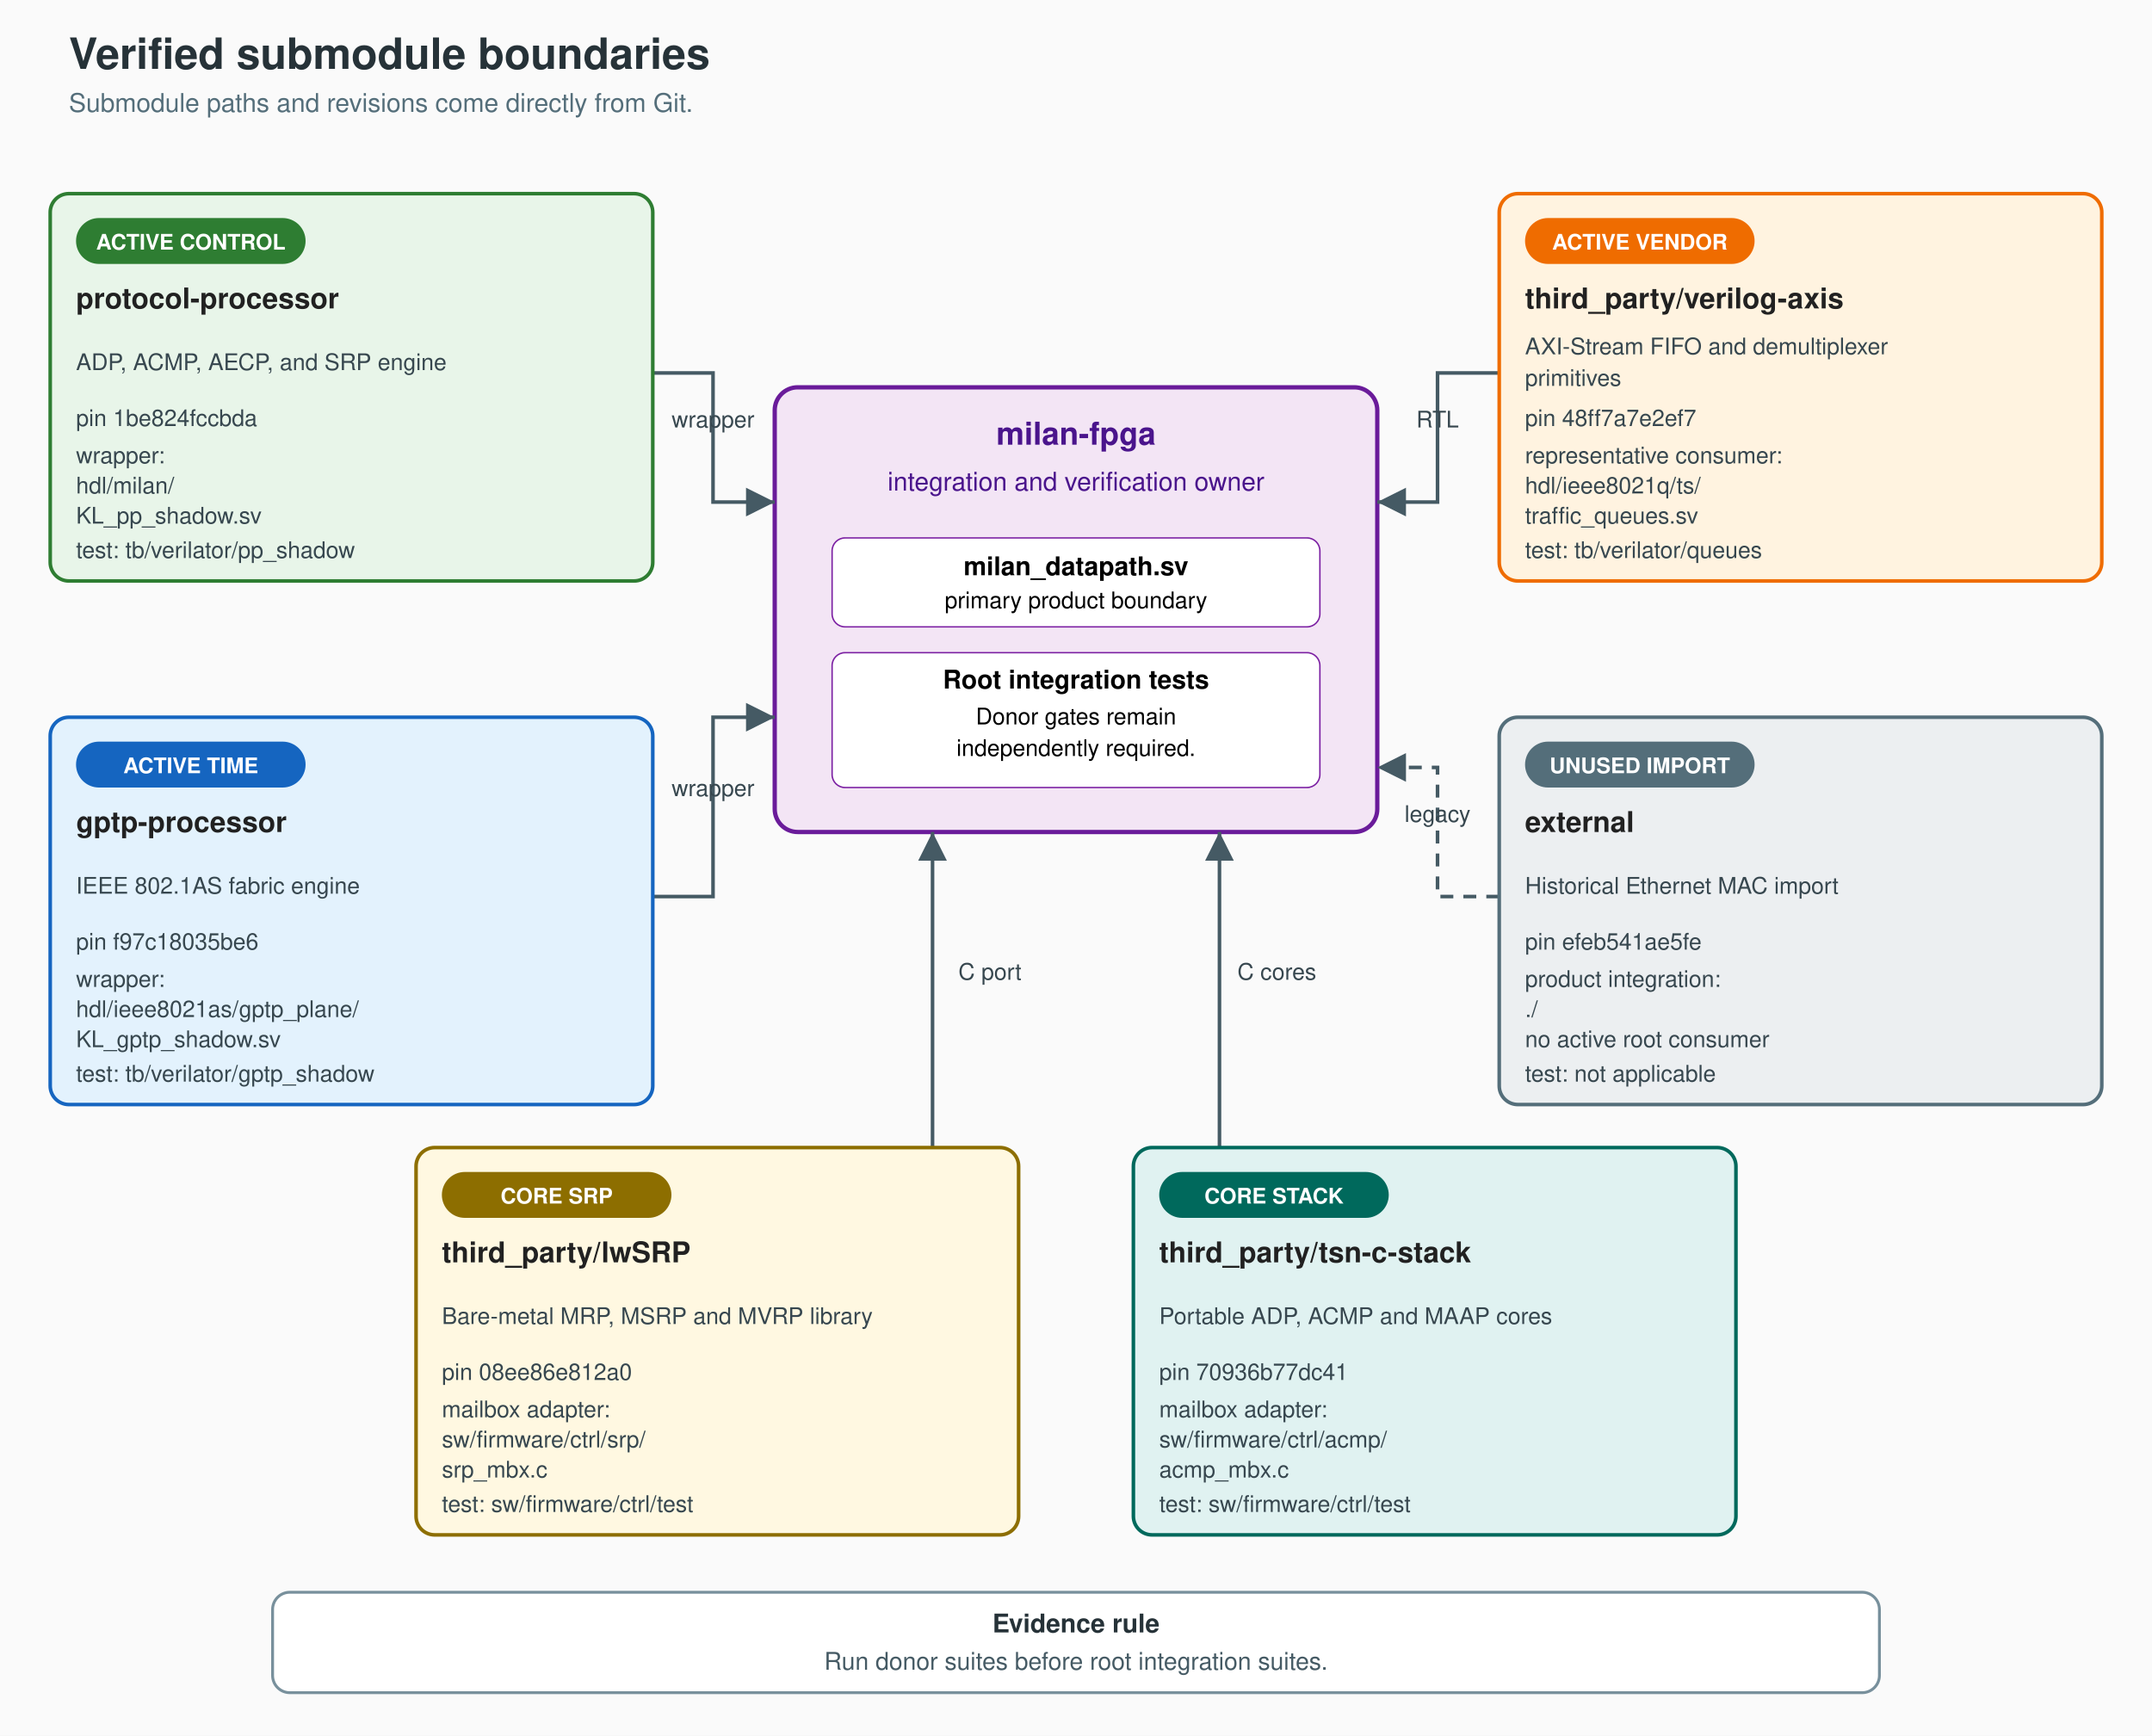
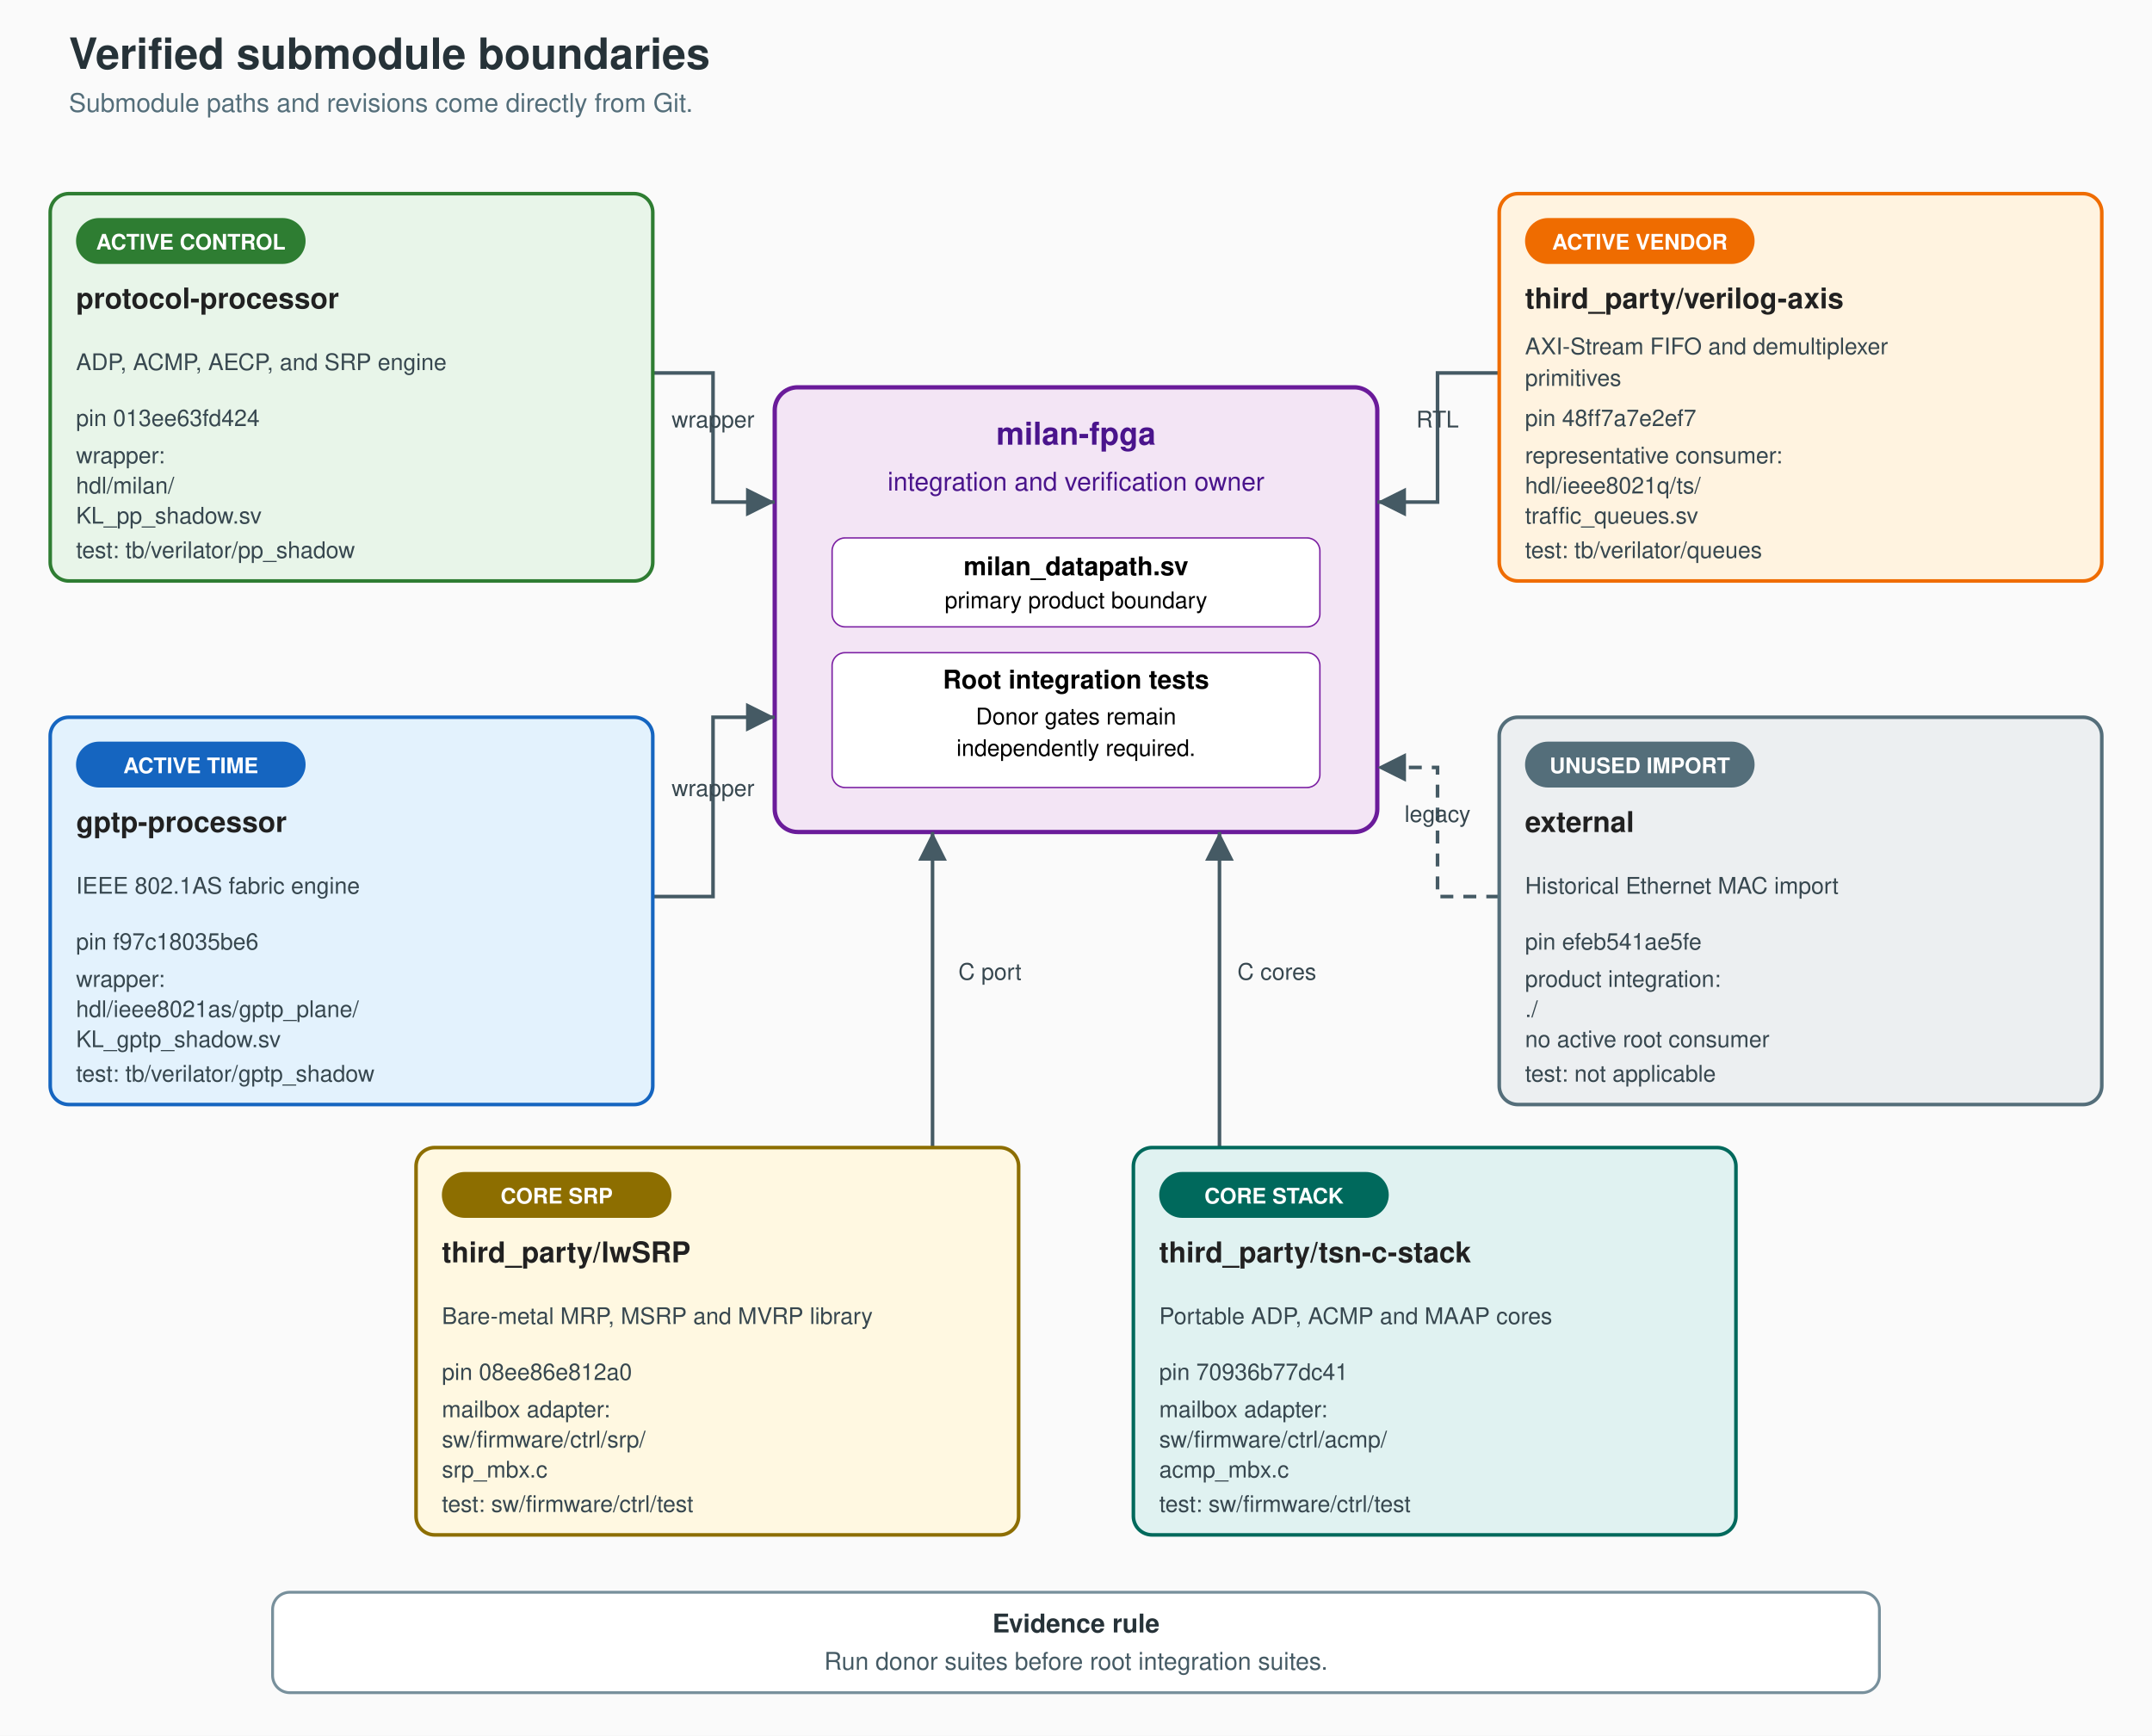
<svg xmlns="http://www.w3.org/2000/svg" width="1500" height="1210" viewBox="0 0 1500 1210" font-family="Helvetica,Arial,sans-serif">
  <rect width="1500" height="1210" fill="#FAFAFA" />
  <defs>
    <marker id="arrow" markerWidth="12" markerHeight="12" refX="8" refY="4" orient="auto">
      <path d="M0,0 L8,4 L0,8 Z" fill="#455A64" />
    </marker>
  </defs>
  <text x="48" y="48" font-size="30" font-weight="bold" fill="#263238">Verified submodule boundaries</text>
  <text x="48" y="78" font-size="18" fill="#546E7A">Submodule paths and revisions come directly from Git.</text>
  <rect x="540" y="270" width="420" height="310" rx="16" fill="#F3E5F5" stroke="#6A1B9A" stroke-width="3" />
  <text x="750" y="310" text-anchor="middle" font-size="22" font-weight="bold" fill="#4A148C">milan-fpga</text>
  <text x="750" y="342" text-anchor="middle" font-size="18" fill="#4A148C">integration and verification owner</text>
  <rect x="580" y="375" width="340" height="62" rx="9" fill="#FFFFFF" stroke="#7B1FA2" />
  <text x="750" y="401" text-anchor="middle" font-size="18" font-weight="bold">milan_datapath.sv</text>
  <text x="750" y="424" text-anchor="middle" font-size="16">primary product boundary</text>
  <rect x="580" y="455" width="340" height="94" rx="9" fill="#FFFFFF" stroke="#7B1FA2" />
  <text x="750" y="480" text-anchor="middle" font-size="18" font-weight="bold">Root integration tests</text>
  <text x="750" y="505" text-anchor="middle" font-size="16">Donor gates remain</text>
  <text x="750" y="527" text-anchor="middle" font-size="16">independently required.</text>
  <path d="M455,260 L497,260 L497,350 L540,350" fill="none" stroke="#455A64" stroke-width="2.5" marker-end="url(#arrow)" />
  <text x="497" y="298" text-anchor="middle" font-size="16" fill="#37474F">wrapper</text>
  <path d="M455,625 L497,625 L497,500 L540,500" fill="none" stroke="#455A64" stroke-width="2.5" marker-end="url(#arrow)" />
  <text x="497" y="555" text-anchor="middle" font-size="16" fill="#37474F">wrapper</text>
  <path d="M1045,260 L1002,260 L1002,350 L960,350" fill="none" stroke="#455A64" stroke-width="2.5" marker-end="url(#arrow)" />
  <text x="1002" y="298" text-anchor="middle" font-size="16" fill="#37474F">RTL</text>
  <path d="M1045,625 L1002,625 L1002,535 L960,535" fill="none" stroke="#455A64" stroke-width="2.5" marker-end="url(#arrow)" stroke-dasharray="9,7" />
  <text x="1002" y="573" text-anchor="middle" font-size="16" fill="#37474F">legacy</text>
  <path d="M650,800 L650,800 L650,580 L650,580" fill="none" stroke="#455A64" stroke-width="2.5" marker-end="url(#arrow)" />
  <text x="690" y="683" text-anchor="middle" font-size="16" fill="#37474F">C port</text>
  <path d="M850,800 L850,800 L850,580 L850,580" fill="none" stroke="#455A64" stroke-width="2.5" marker-end="url(#arrow)" />
  <text x="890" y="683" text-anchor="middle" font-size="16" fill="#37474F">C cores</text>
  <rect x="35" y="135" width="420" height="270" rx="13" fill="#E8F5E9" stroke="#2E7D32" stroke-width="2.5" />
  <rect x="53" y="152" width="160" height="32" rx="16" fill="#2E7D32" />
  <text x="133" y="174" text-anchor="middle" font-size="15" font-weight="bold" fill="#FFFFFF">ACTIVE CONTROL</text>
  <text x="53" y="215" font-size="20" font-weight="bold" fill="#212121">protocol-processor</text>
  <text x="53" y="258" font-size="16" fill="#37474F">ADP, ACMP, AECP, and SRP engine</text>
-   <text x="53" y="297" font-size="16" fill="#37474F">pin 1be824fccbda</text>
+   <text x="53" y="297" font-size="16" fill="#37474F">pin 013ee63fd424</text>
  <text x="53" y="323" font-size="16" fill="#37474F">wrapper:</text>
  <text x="53" y="344" font-size="16" fill="#37474F">hdl/milan/</text>
  <text x="53" y="365" font-size="16" fill="#37474F">KL_pp_shadow.sv</text>
  <text x="53" y="389" font-size="16" fill="#37474F">test: tb/verilator/pp_shadow</text>
  <rect x="35" y="500" width="420" height="270" rx="13" fill="#E3F2FD" stroke="#1565C0" stroke-width="2.5" />
  <rect x="53" y="517" width="160" height="32" rx="16" fill="#1565C0" />
  <text x="133" y="539" text-anchor="middle" font-size="15" font-weight="bold" fill="#FFFFFF">ACTIVE TIME</text>
  <text x="53" y="580" font-size="20" font-weight="bold" fill="#212121">gptp-processor</text>
  <text x="53" y="623" font-size="16" fill="#37474F">IEEE 802.1AS fabric engine</text>
  <text x="53" y="662" font-size="16" fill="#37474F">pin f97c18035be6</text>
  <text x="53" y="688" font-size="16" fill="#37474F">wrapper:</text>
  <text x="53" y="709" font-size="16" fill="#37474F">hdl/ieee8021as/gptp_plane/</text>
  <text x="53" y="730" font-size="16" fill="#37474F">KL_gptp_shadow.sv</text>
  <text x="53" y="754" font-size="16" fill="#37474F">test: tb/verilator/gptp_shadow</text>
  <rect x="1045" y="135" width="420" height="270" rx="13" fill="#FFF3E0" stroke="#EF6C00" stroke-width="2.5" />
  <rect x="1063" y="152" width="160" height="32" rx="16" fill="#EF6C00" />
  <text x="1143" y="174" text-anchor="middle" font-size="15" font-weight="bold" fill="#FFFFFF">ACTIVE VENDOR</text>
  <text x="1063" y="215" font-size="20" font-weight="bold" fill="#212121">third_party/verilog-axis</text>
  <text x="1063" y="247" font-size="16" fill="#37474F">AXI-Stream FIFO and demultiplexer</text>
  <text x="1063" y="269" font-size="16" fill="#37474F">primitives</text>
  <text x="1063" y="297" font-size="16" fill="#37474F">pin 48ff7a7e2ef7</text>
  <text x="1063" y="323" font-size="16" fill="#37474F">representative consumer:</text>
  <text x="1063" y="344" font-size="16" fill="#37474F">hdl/ieee8021q/ts/</text>
  <text x="1063" y="365" font-size="16" fill="#37474F">traffic_queues.sv</text>
  <text x="1063" y="389" font-size="16" fill="#37474F">test: tb/verilator/queues</text>
  <rect x="1045" y="500" width="420" height="270" rx="13" fill="#ECEFF1" stroke="#546E7A" stroke-width="2.5" />
  <rect x="1063" y="517" width="160" height="32" rx="16" fill="#546E7A" />
  <text x="1143" y="539" text-anchor="middle" font-size="15" font-weight="bold" fill="#FFFFFF">UNUSED IMPORT</text>
  <text x="1063" y="580" font-size="20" font-weight="bold" fill="#212121">external</text>
  <text x="1063" y="623" font-size="16" fill="#37474F">Historical Ethernet MAC import</text>
  <text x="1063" y="662" font-size="16" fill="#37474F">pin efeb541ae5fe</text>
  <text x="1063" y="688" font-size="16" fill="#37474F">product integration:</text>
  <text x="1063" y="709" font-size="16" fill="#37474F">./</text>
  <text x="1063" y="730" font-size="16" fill="#37474F">no active root consumer</text>
  <text x="1063" y="754" font-size="16" fill="#37474F">test: not applicable</text>
  <rect x="290" y="800" width="420" height="270" rx="13" fill="#FFF8E1" stroke="#8D6E00" stroke-width="2.5" />
  <rect x="308" y="817" width="160" height="32" rx="16" fill="#8D6E00" />
  <text x="388" y="839" text-anchor="middle" font-size="15" font-weight="bold" fill="#FFFFFF">CORE SRP</text>
  <text x="308" y="880" font-size="20" font-weight="bold" fill="#212121">third_party/lwSRP</text>
  <text x="308" y="923" font-size="16" fill="#37474F">Bare-metal MRP, MSRP and MVRP library</text>
  <text x="308" y="962" font-size="16" fill="#37474F">pin 08ee86e812a0</text>
  <text x="308" y="988" font-size="16" fill="#37474F">mailbox adapter:</text>
  <text x="308" y="1009" font-size="16" fill="#37474F">sw/firmware/ctrl/srp/</text>
  <text x="308" y="1030" font-size="16" fill="#37474F">srp_mbx.c</text>
  <text x="308" y="1054" font-size="16" fill="#37474F">test: sw/firmware/ctrl/test</text>
  <rect x="790" y="800" width="420" height="270" rx="13" fill="#E0F2F1" stroke="#00695C" stroke-width="2.5" />
  <rect x="808" y="817" width="160" height="32" rx="16" fill="#00695C" />
  <text x="888" y="839" text-anchor="middle" font-size="15" font-weight="bold" fill="#FFFFFF">CORE STACK</text>
  <text x="808" y="880" font-size="20" font-weight="bold" fill="#212121">third_party/tsn-c-stack</text>
  <text x="808" y="923" font-size="16" fill="#37474F">Portable ADP, ACMP and MAAP cores</text>
  <text x="808" y="962" font-size="16" fill="#37474F">pin 70936b77dc41</text>
  <text x="808" y="988" font-size="16" fill="#37474F">mailbox adapter:</text>
  <text x="808" y="1009" font-size="16" fill="#37474F">sw/firmware/ctrl/acmp/</text>
  <text x="808" y="1030" font-size="16" fill="#37474F">acmp_mbx.c</text>
  <text x="808" y="1054" font-size="16" fill="#37474F">test: sw/firmware/ctrl/test</text>
  <rect x="190" y="1110" width="1120" height="70" rx="12" fill="#FFFFFF" stroke="#78909C" stroke-width="2" />
  <text x="750" y="1138" text-anchor="middle" font-size="18" font-weight="bold" fill="#263238">Evidence rule</text>
  <text x="750" y="1164" text-anchor="middle" font-size="17" fill="#455A64">Run donor suites before root integration suites.</text>
</svg>
